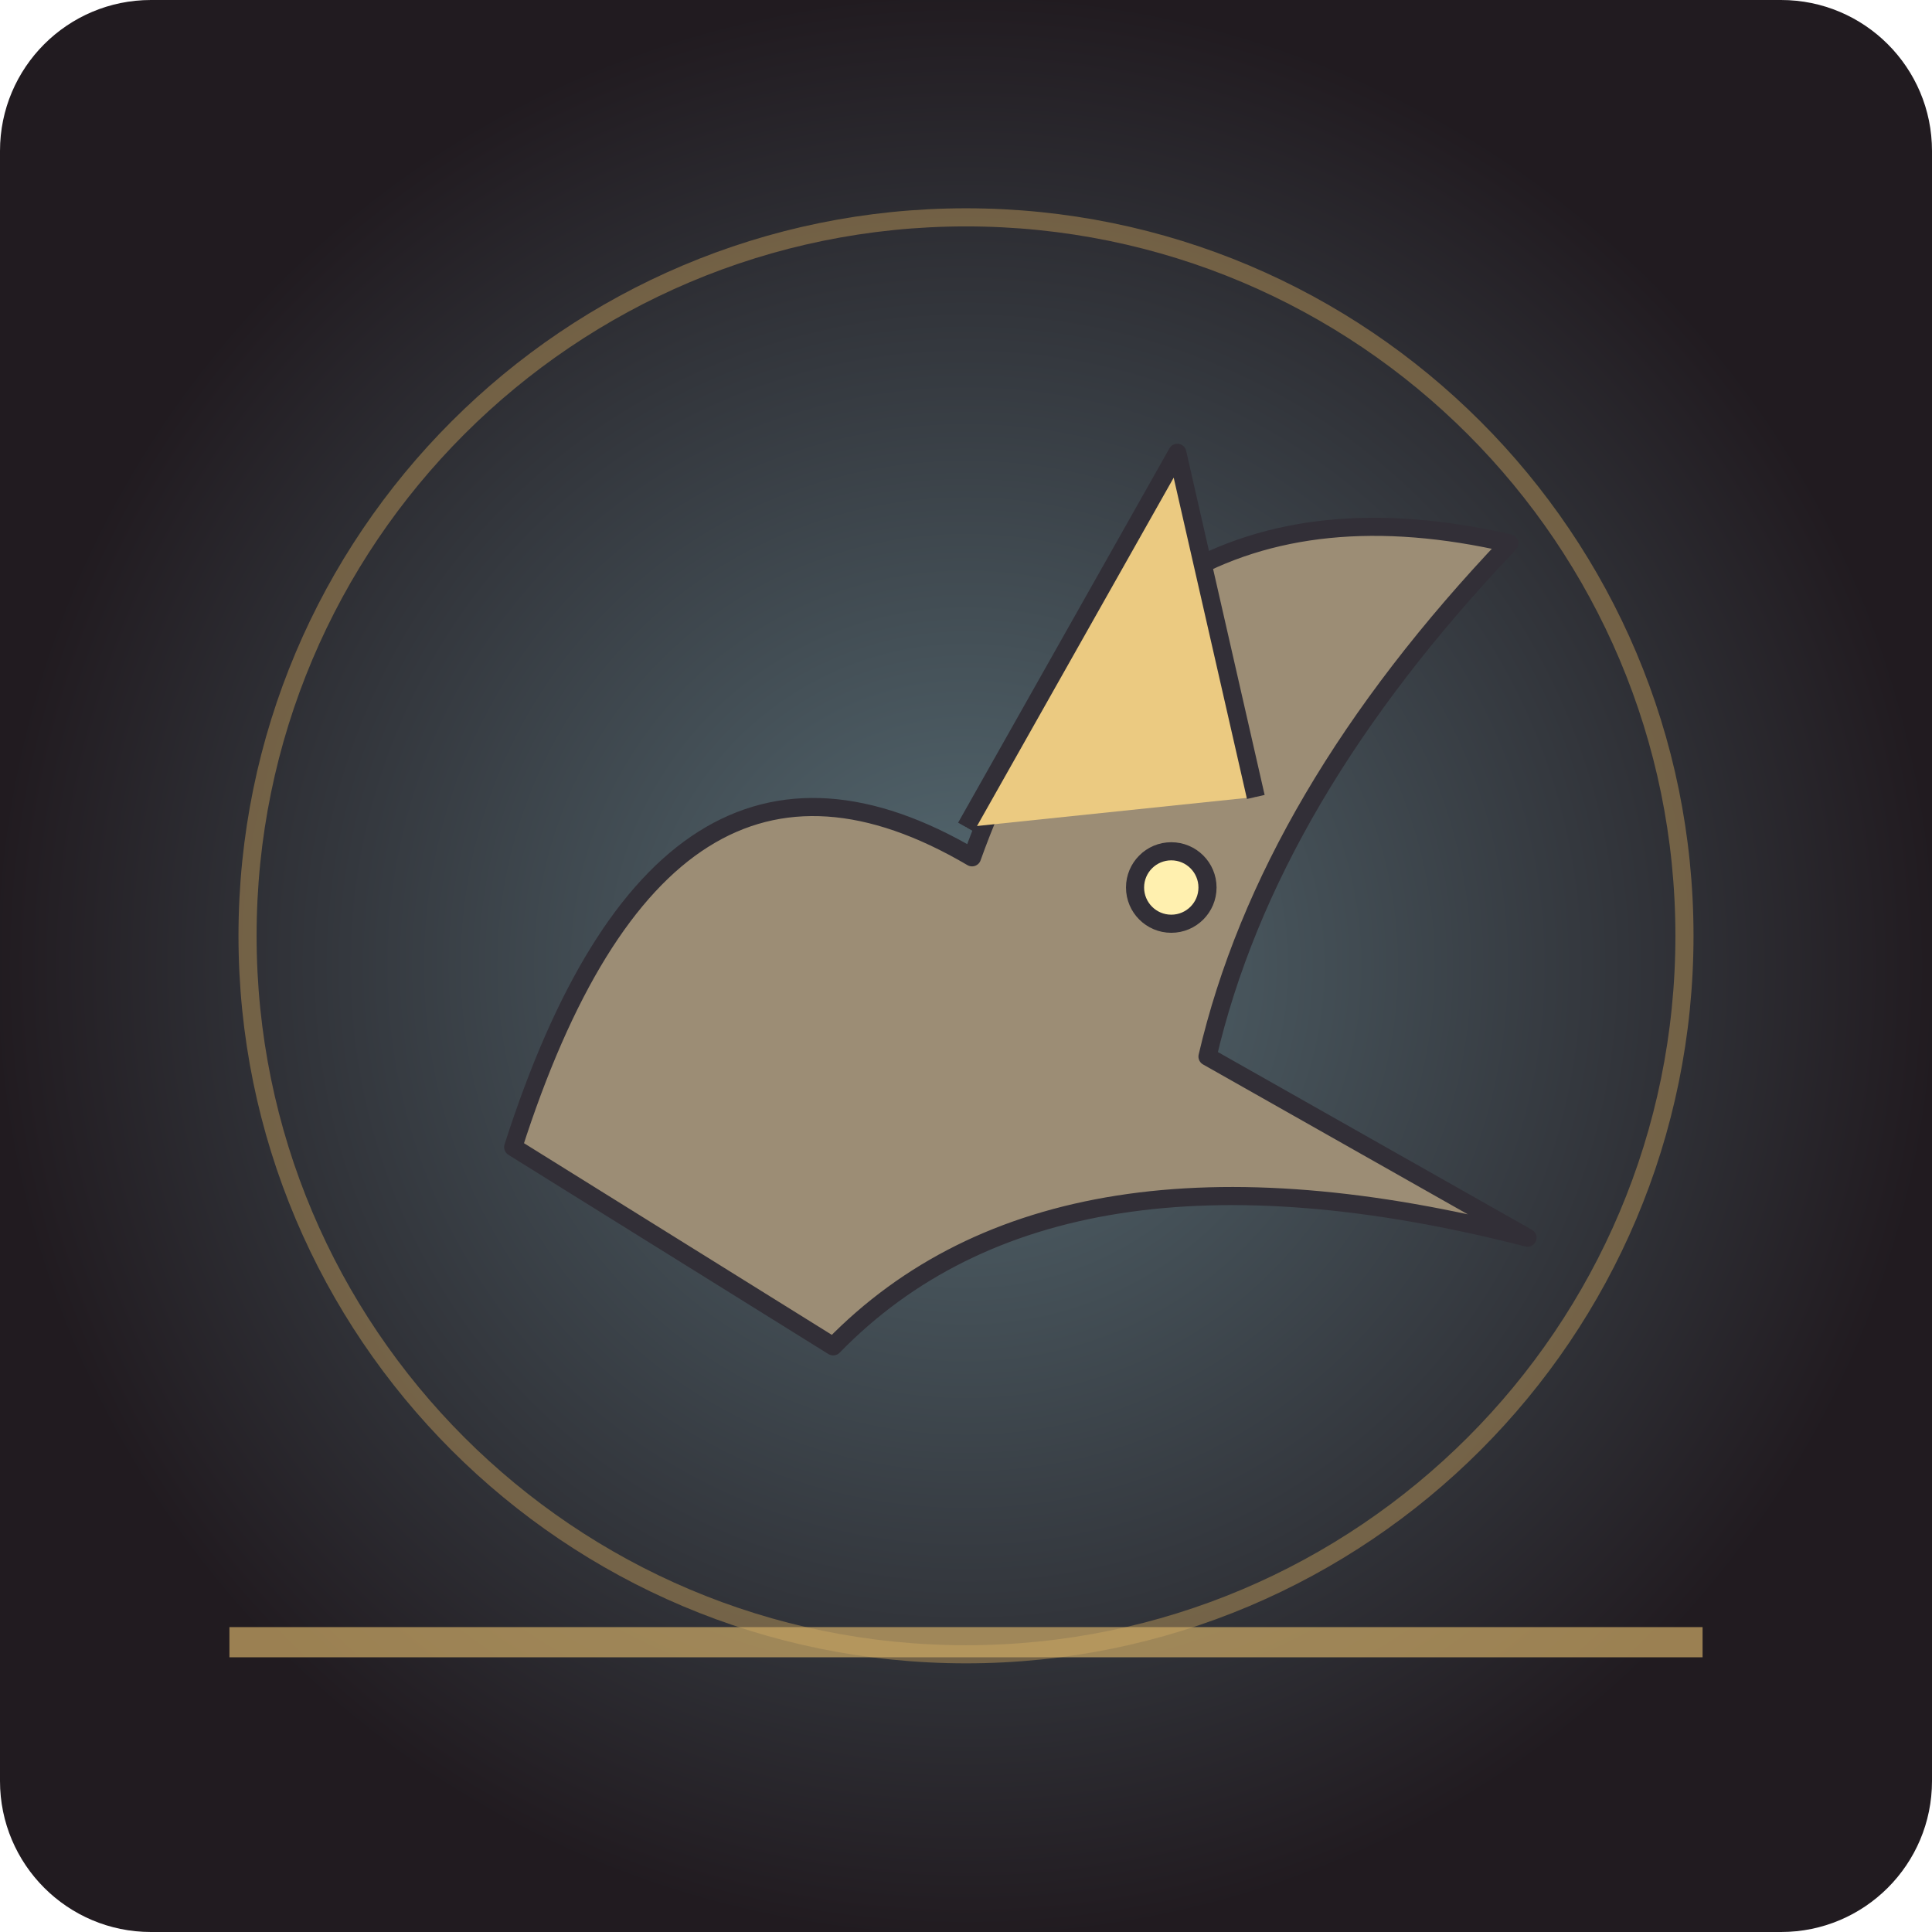
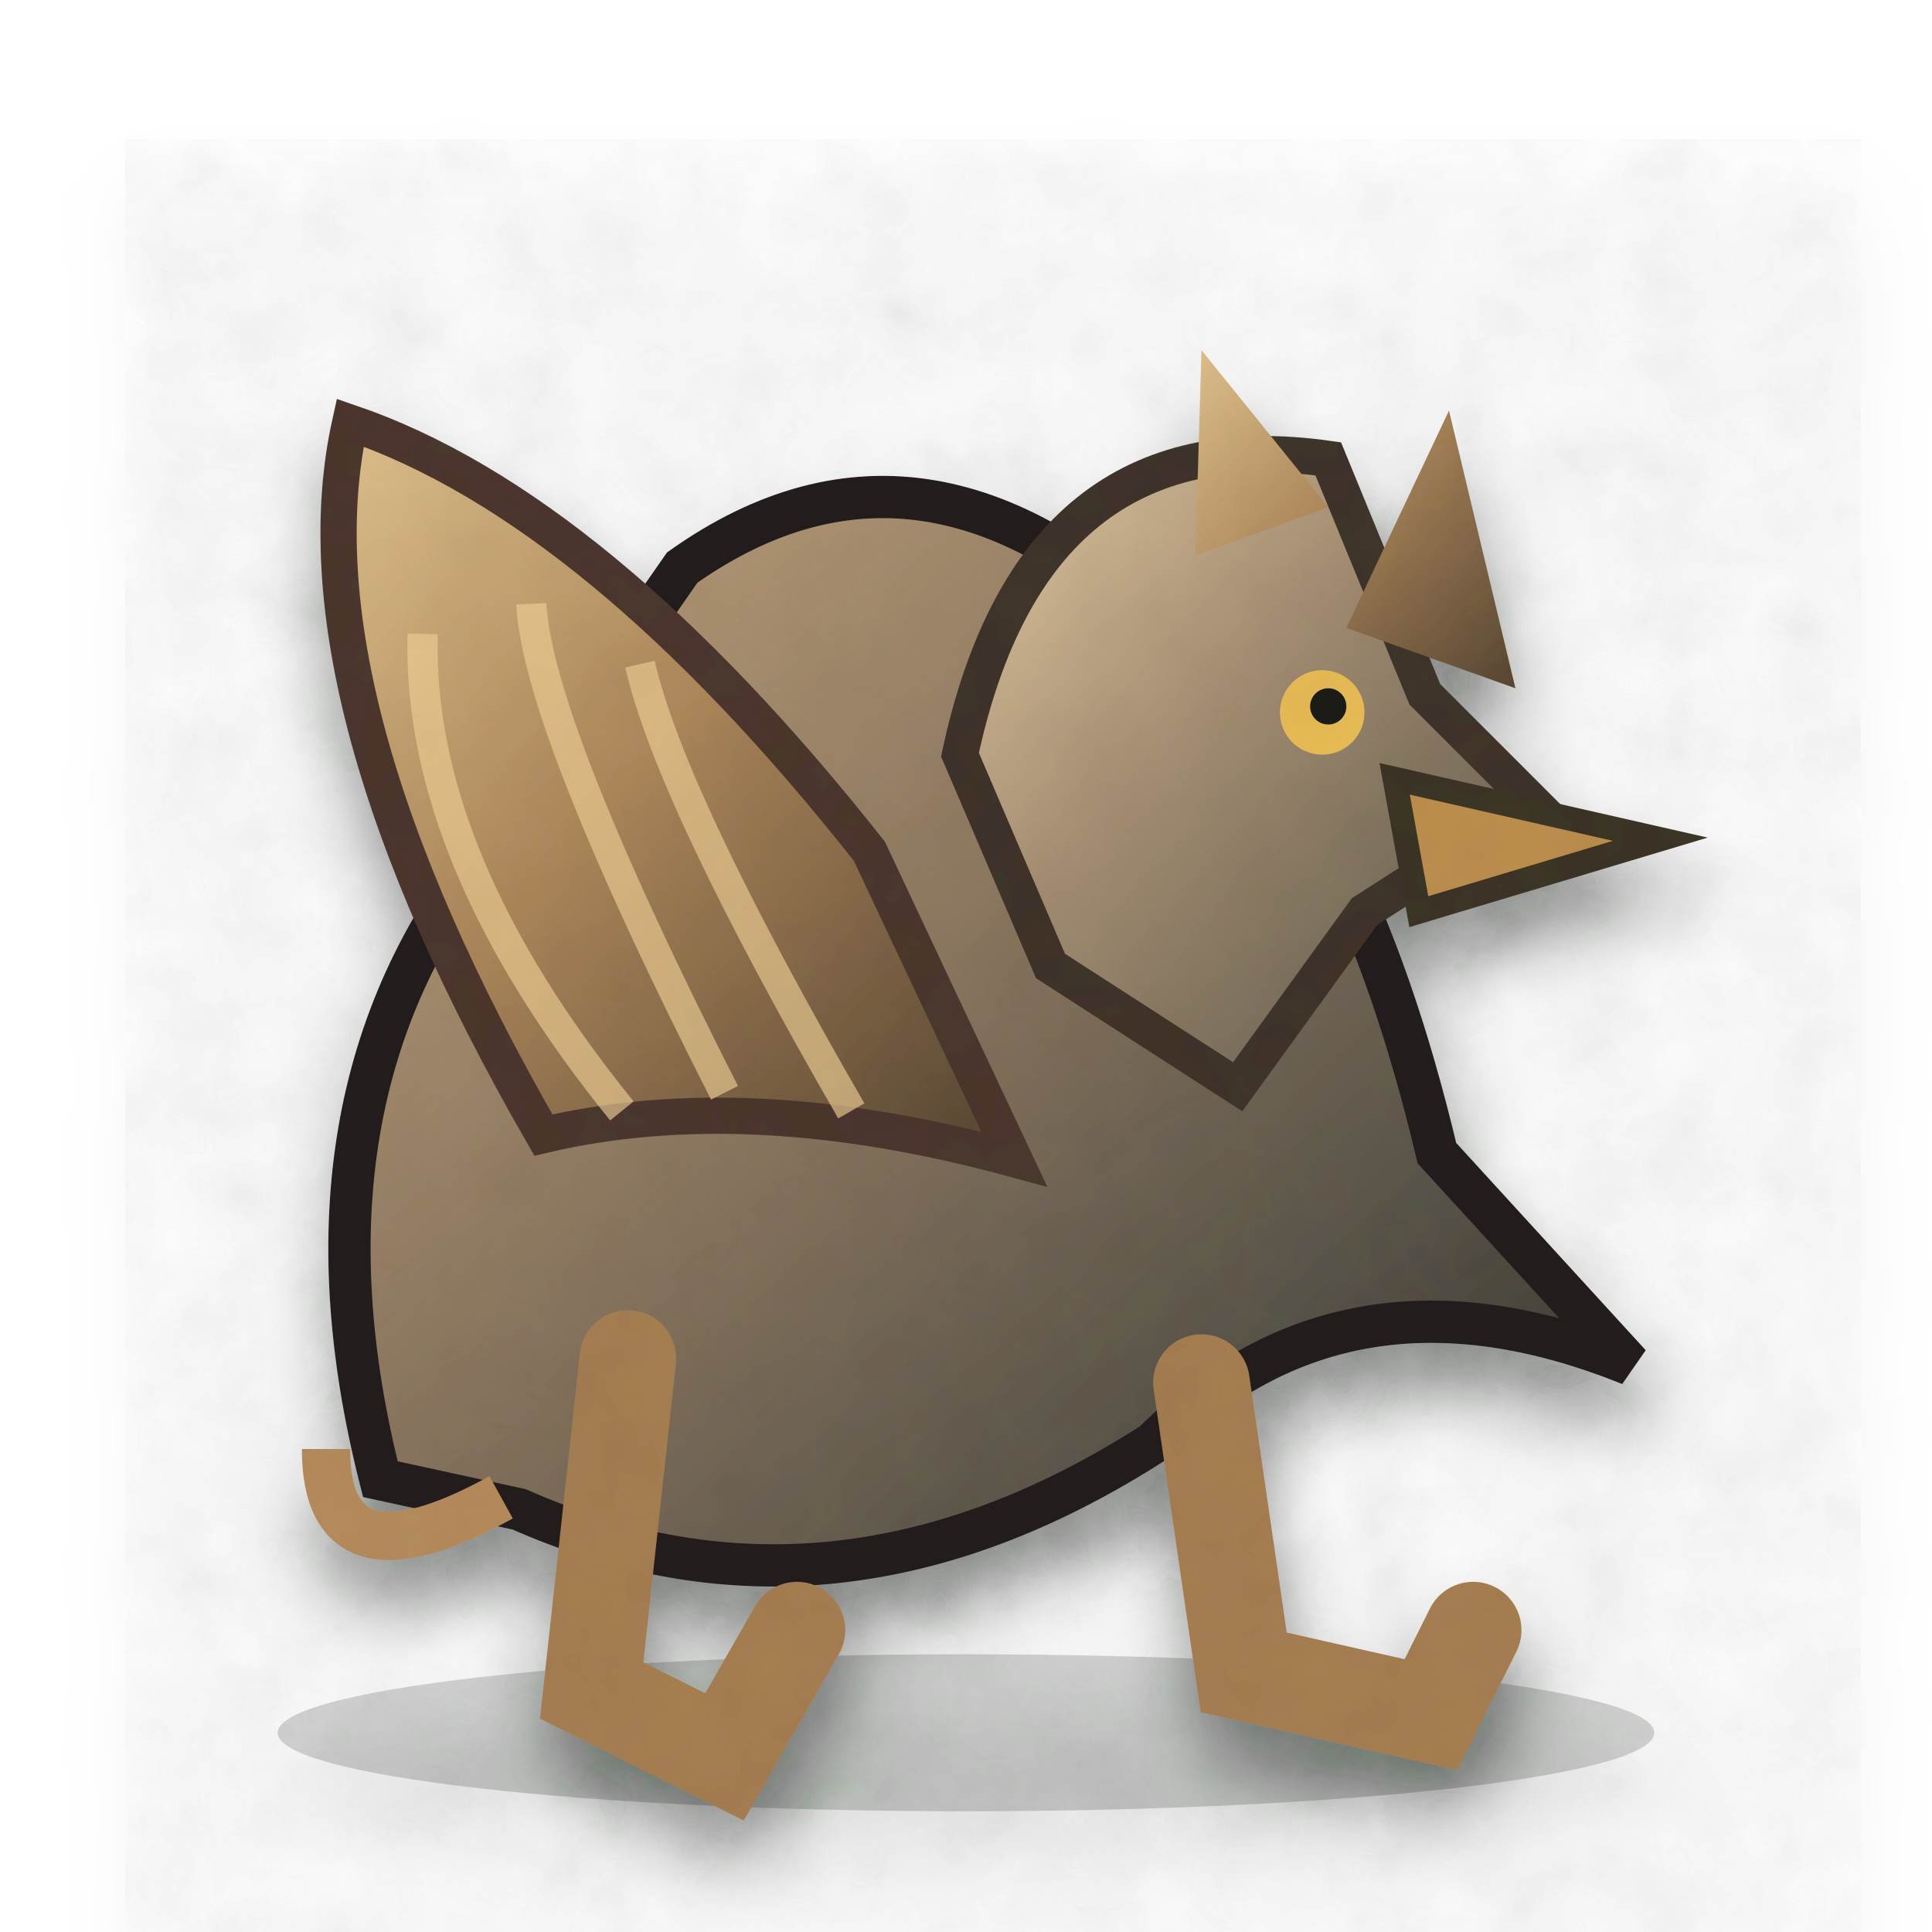
<svg xmlns="http://www.w3.org/2000/svg" viewBox="0 0 320 320" role="img" aria-label="griffin">
  <defs>
-     <radialGradient id="bg">
-       <stop stop-color="#566b73" />
-       <stop offset="1" stop-color="#211b20" />
-     </radialGradient>
+     <linearGradient id="hide" x1="0" y1="0" x2="1" y2="1">
+       <stop stop-color="#c1a47e" />
+       <stop offset=".43" stop-color="#8d7860" />
+       <stop offset=".74" stop-color="#5a554a" />
+       <stop offset="1" stop-color="#302f2a" />
+     </linearGradient>
+     <linearGradient id="cloth" x1="0" y1="0" x2=".75" y2="1">
+       <stop stop-color="#738071" />
+       <stop offset=".45" stop-color="#4f5d53" />
+       <stop offset="1" stop-color="#272e2d" />
+     </linearGradient>
+     <linearGradient id="wood" x1="0" y1="0" x2="1" y2="1">
+       <stop stop-color="#c09b65" />
+       <stop offset=".5" stop-color="#785436" />
+       <stop offset="1" stop-color="#382c25" />
+     </linearGradient>
+     <linearGradient id="iron" x1="0" y1="0" x2="1" y2="1">
+       <stop stop-color="#c6c7b7" />
+       <stop offset=".43" stop-color="#7d877d" />
+       <stop offset="1" stop-color="#343a3a" />
+     </linearGradient>
+     <linearGradient id="bone" x1="0" y1="0" x2="1" y2="1">
+       <stop stop-color="#e3cba3" />
+       <stop offset=".42" stop-color="#a48d72" />
+       <stop offset="1" stop-color="#555447" />
+     </linearGradient>
+     <linearGradient id="feather" x1="0" y1="0" x2="1" y2="1">
+       <stop stop-color="#dec08c" />
+       <stop offset=".45" stop-color="#ac875a" />
+       <stop offset="1" stop-color="#574534" />
+     </linearGradient>
+     <filter id="texture" x="-15%" y="-15%" width="130%" height="130%">
+       <feTurbulence type="fractalNoise" baseFrequency=".085" numOctaves="3" seed="11" result="n" />
+       <feColorMatrix in="n" type="saturate" values="0" result="s" />
+       <feComponentTransfer in="s" result="a">
+         <feFuncA type="linear" slope=".13" />
+       </feComponentTransfer>
+       <feBlend in="SourceGraphic" in2="a" mode="multiply" />
+     </filter>
+     <filter id="shadow" x="-30%" y="-30%" width="160%" height="160%">
+       <feDropShadow dx="1" dy="8" stdDeviation="6" flood-color="#1a1b17" flood-opacity=".6" />
+     </filter>
  </defs>
-   <rect width="320" height="320" rx="25" fill="url(#bg)" />
-   <circle cx="160" cy="155" r="119" fill="none" stroke="#d9ac61" stroke-opacity=".4" stroke-width="3" />
-   <g fill="#9c8d75" stroke="#322f37" stroke-width="3" stroke-linejoin="round">
-     <path d="M85 190Q110 112 161 142Q185 75 250 90Q210 132 200 175L253 205Q175 185 138 223Z" />
-     <path d="M160 137L195 75L208 132" fill="#ebca81" />
-     <circle cx="194" cy="147" r="6" fill="#fff0af" />
+   <g filter="url(#shadow)">
+     <ellipse cx="160" cy="287" rx="114" ry="13" fill="#141916" opacity=".18" />
+     <g filter="url(#texture)">
+       <g transform="translate(-1 0)">
+         <path d="M64 245Q48 182 82 140L114 94Q155 65 197 108Q225 132 239 191L271 226Q224 207 192 239Q139 273 87 250Z" fill="url(#hide)" stroke="#241c1d" stroke-width="7" />
+         <path d="M91 188Q49 115 59 70Q100 84 145 141L169 192Q125 180 91 188Z" fill="url(#feather)" stroke="#4c372d" stroke-width="6" />
+         <path d="M104 184Q70 142 71 105M121 181Q90 120 89 100M142 184Q112 132 107 110" fill="none" stroke="#efcf95" stroke-width="5" opacity=".65" />
+         <path d="M160 125Q172 69 221 76L237 115L255 133L227 151L206 180L175 160Z" fill="url(#bone)" stroke="#40342a" stroke-width="6" />
+         <path d="M224 104L241 68L252 114M199 92L200 58L221 84" fill="url(#feather)" />
+         <path d="M232 129L276 139L236 151Z" fill="#bb8e4d" stroke="#3e3526" stroke-width="4" />
+         <circle cx="220" cy="118" r="7" fill="#e7bb55" />
+         <circle cx="221" cy="117" r="3" fill="#1d1a18" />
+         <path d="M105 225L99 280L121 291L133 270M200 229L207 277L238 284L245 270" fill="none" stroke="#a67e51" stroke-width="16" stroke-linecap="round" />
+         <path d="M84 248Q55 264 55 240" fill="none" stroke="#b58b5b" stroke-width="8" />
+       </g>
+     </g>
  </g>
-   <path d="M38 272H282" stroke="#cfab67" stroke-opacity=".7" stroke-width="5" />
</svg>
